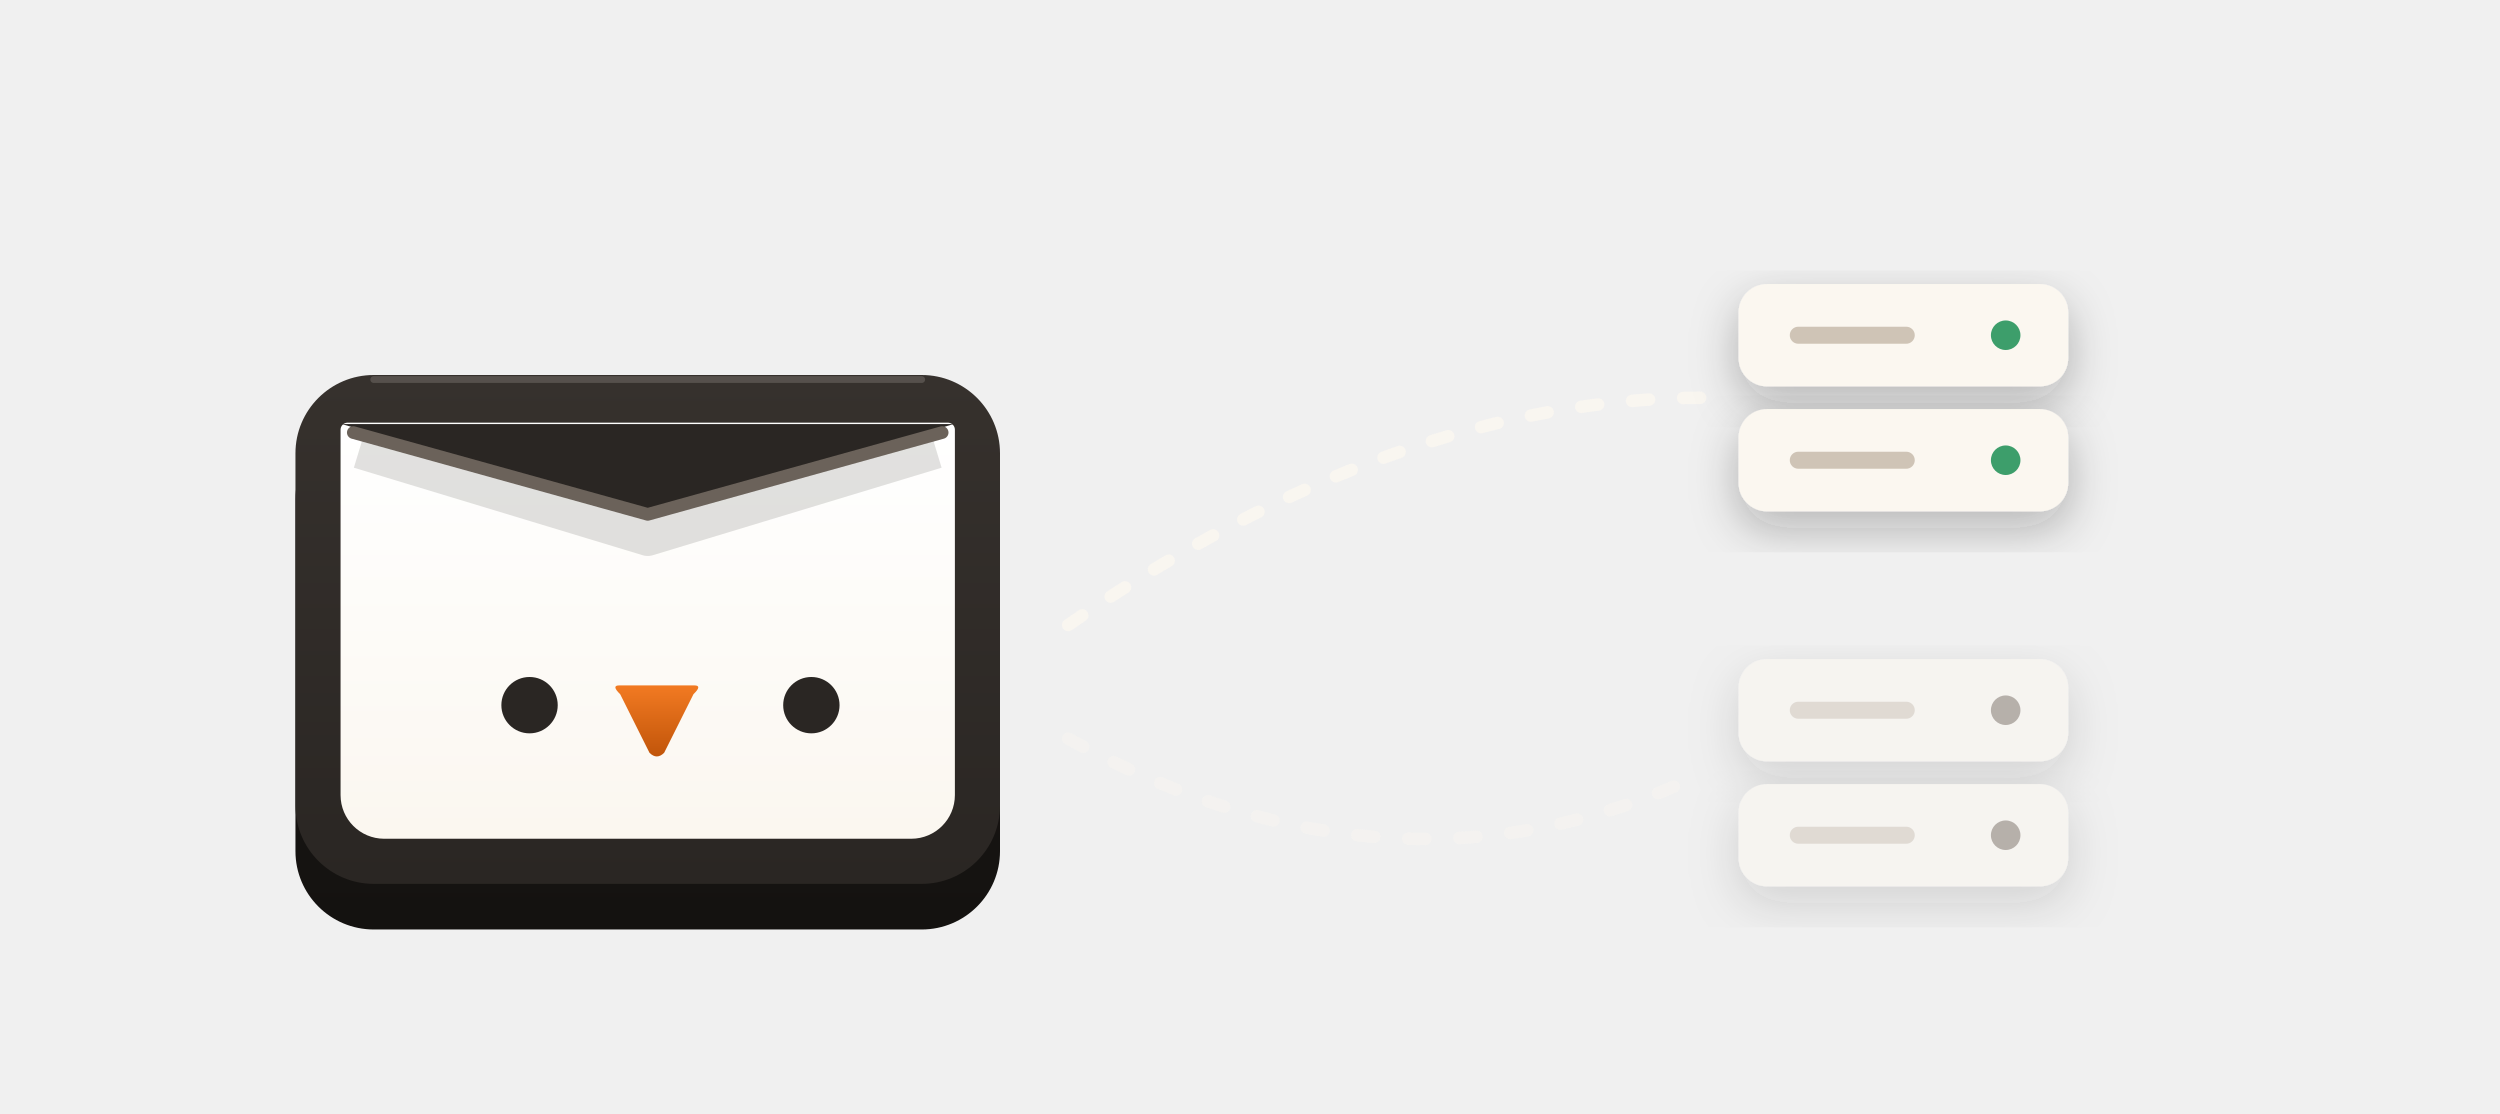
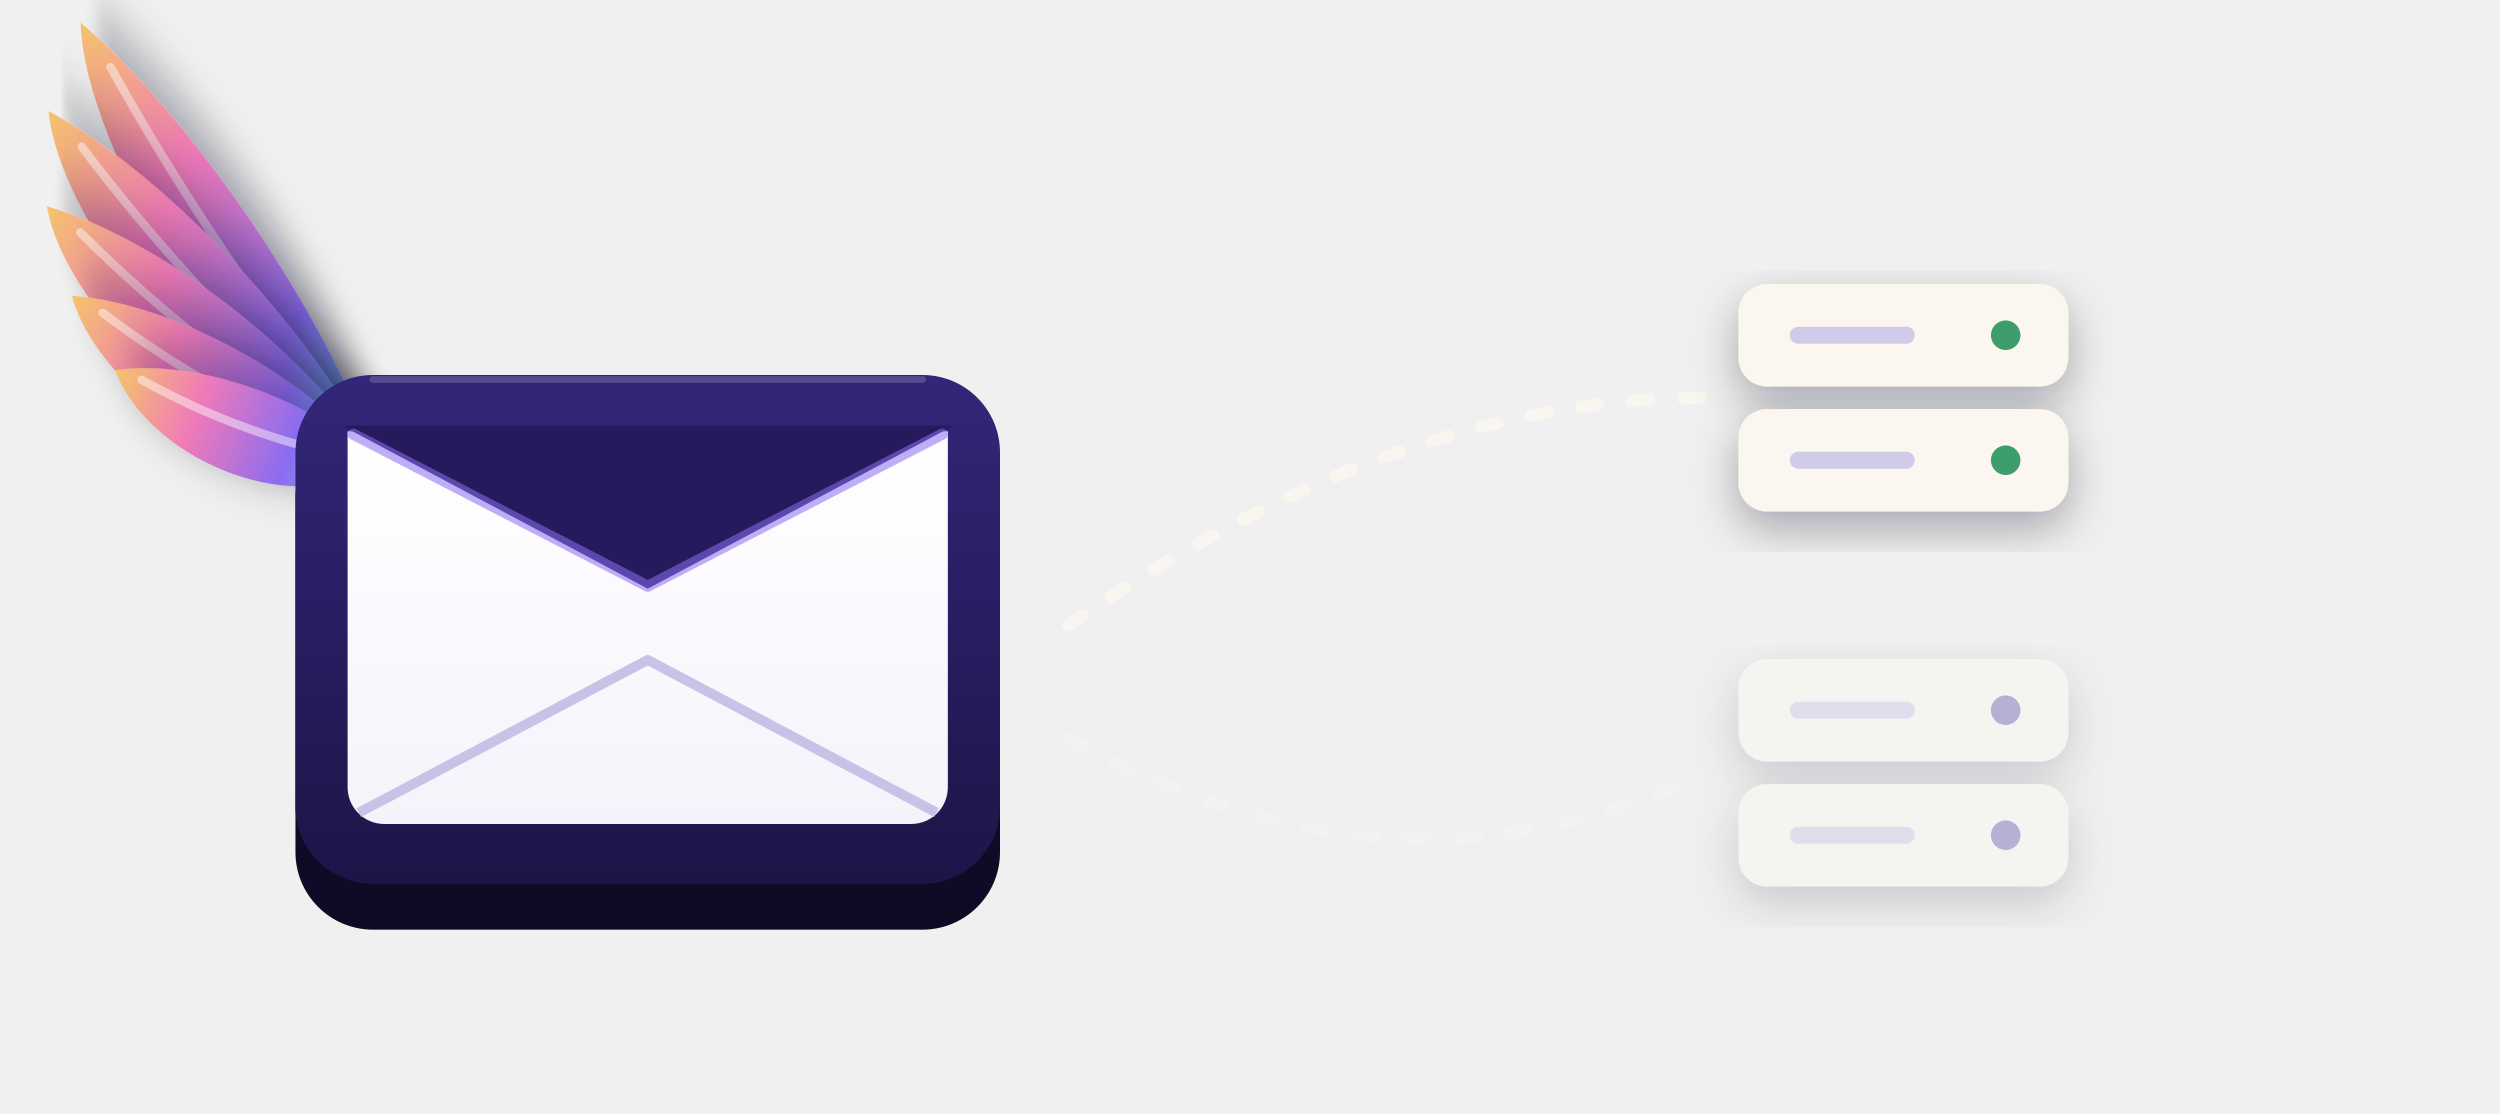
<svg xmlns="http://www.w3.org/2000/svg" width="440" height="196" viewBox="0 0 440 196">
  <defs>
-     <linearGradient id="cband" x1="0" x2="0" y1="0" y2="1">
-       <stop offset="0" stop-color="#8b7d71" />
-       <stop offset="1" stop-color="#7c6f64" />
+     <linearGradient id="frame" x1="0" x2="0" y1="0" y2="1">
+       <stop offset="0" stop-color="#33267a" />
+       <stop offset="1" stop-color="#1d1547" />
    </linearGradient>
-     <linearGradient id="cbevel" x1="0" x2="0" y1="0" y2="1">
-       <stop offset="0" stop-color="#fbf7f0" stop-opacity="0.18" />
-       <stop offset="0.1" stop-color="#fbf7f0" stop-opacity="0" />
-       <stop offset="0.85" stop-color="#000" stop-opacity="0" />
-       <stop offset="1" stop-color="#000" stop-opacity="0.12" />
+     <linearGradient id="lip" x1="0" x2="0" y1="0" y2="1">
+       <stop offset="0" stop-color="#140f33" />
+       <stop offset="1" stop-color="#0e0a24" />
    </linearGradient>
-     <linearGradient id="cink" x1="0" x2="0" y1="0" y2="1">
-       <stop offset="0" stop-color="#36312d" />
-       <stop offset="1" stop-color="#2a2623" />
+     <linearGradient id="paper" x1="0" x2="0" y1="0" y2="1">
+       <stop offset="0" stop-color="#ffffff" />
+       <stop offset="1" stop-color="#f6f2fb" />
    </linearGradient>
-     <linearGradient id="clip" x1="0" x2="0" y1="0" y2="1">
-       <stop offset="0" stop-color="#1c1917" />
-       <stop offset="1" stop-color="#141210" />
+     <linearGradient id="wing" x1="0" x2="1" y1="0" y2="0">
+       <stop offset="0" stop-color="#5ad1e8" />
+       <stop offset="0.32" stop-color="#8b6cf0" />
+       <stop offset="0.68" stop-color="#f07ab8" />
+       <stop offset="1" stop-color="#f5c46b" />
    </linearGradient>
-     <linearGradient id="cpaper" x1="0" x2="0" y1="0" y2="1">
-       <stop offset="0" stop-color="#ffffff" />
-       <stop offset="1" stop-color="#fbf7f0" />
-     </linearGradient>
-     <linearGradient id="cbeak" x1="0" x2="0" y1="0" y2="1">
-       <stop offset="0" stop-color="#f27a22" />
-       <stop offset="1" stop-color="#c1550a" />
-     </linearGradient>
-     <filter id="cshade" x="-30%" y="-30%" width="160%" height="170%">
-       <feDropShadow dx="0" dy="3" stdDeviation="4" flood-color="#1c1917" flood-opacity="0.28" />
+     <filter id="shade" x="-30%" y="-30%" width="160%" height="170%">
+       <feDropShadow dx="0" dy="3" stdDeviation="4" flood-color="#0e0a24" flood-opacity="0.32" />
    </filter>
  </defs>
-   <path d="M65.78 74.04H162.22A13.78 13.78 0 0 1 176 87.81V149.81A13.78 13.78 0 0 1 162.22 163.59H65.78A13.78 13.78 0 0 1 52 149.81V87.81A13.78 13.78 0 0 1 65.78 74.04Z" fill="url(#clip)" />
-   <path d="M65.78 66H162.22A13.78 13.78 0 0 1 176 79.78V141.78A13.78 13.78 0 0 1 162.22 155.56H65.78A13.78 13.78 0 0 1 52 141.78V79.78A13.78 13.78 0 0 1 65.78 66Z" fill="url(#cink)" />
-   <path d="M65.78 66.8H162.22" stroke="#fbf7f0" stroke-opacity="0.16" stroke-width="1.2" stroke-linecap="round" />
-   <path d="M61.18 75.63H166.82V139.94A6.44 6.44 0 0 1 160.39 146.38H67.61A6.44 6.44 0 0 1 61.18 139.94Z" fill="url(#cpaper)" stroke="url(#cpaper)" stroke-width="2.48" stroke-linejoin="round" />
-   <path d="M60.18 74.63L114 91.03L167.82 74.63Z" fill="#2a2623" />
-   <path d="M63.18 75.63L114 91.03L164.82 75.63" fill="none" stroke="#2a2623" stroke-opacity="0.14" stroke-width="6.2" stroke-linejoin="round" transform="translate(0 3.72)" />
-   <path d="M62.18 76.13L114 90.53L165.82 76.13" fill="none" stroke="#6b625a" stroke-width="2.23" stroke-linejoin="round" stroke-linecap="round" />
-   <circle cx="93.2" cy="124.11" r="4.96" fill="#2a2623" />
-   <circle cx="142.8" cy="124.11" r="4.96" fill="#2a2623" />
-   <path d="M108.99 120.63H122.21Q123.66 120.63 122.05 122.18L116.89 132.49Q115.6 133.78 114.31 132.49L109.15 122.18Q107.54 120.63 108.99 120.63Z" fill="url(#cbeak)" />
+   <g transform="translate(66.88 82.12) rotate(236)">
+     <path d="M0 0C23.56 -14.88 75.39 -11.9 94.24 0C70.68 6.7 28.27 7.44 0 0Z" fill="url(#wing)" filter="url(#shade)" />
+     <path d="M5.65 0Q47.12 -3.27 84.82 0" fill="none" stroke="#ffffff" stroke-opacity="0.45" stroke-width="1.49" stroke-linecap="round" />
+   </g>
+   <g transform="translate(66.88 82.12) rotate(227)">
+     <path d="M0 0C21.39 -16.12 68.45 -12.9 85.56 0C64.17 7.25 25.67 8.06 0 0Z" fill="url(#wing)" filter="url(#shade)" />
+     <path d="M5.13 0Q42.78 -3.55 77 0" fill="none" stroke="#ffffff" stroke-opacity="0.45" stroke-width="1.49" stroke-linecap="round" />
+   </g>
+   <g transform="translate(66.88 82.12) rotate(218)">
+     <path d="M0 0C18.6 -16.74 59.52 -13.39 74.4 0C55.8 7.53 22.32 8.37 0 0Z" fill="url(#wing)" filter="url(#shade)" />
+     <path d="M4.46 0Q37.2 -3.68 66.96 0" fill="none" stroke="#ffffff" stroke-opacity="0.45" stroke-width="1.49" stroke-linecap="round" />
+   </g>
+   <g transform="translate(66.88 82.12) rotate(209)">
+     <path d="M0 0C15.5 -16.12 49.6 -12.9 62 0C46.5 7.25 18.6 8.06 0 0Z" fill="url(#wing)" filter="url(#shade)" />
+     <path d="M3.72 0Q31 -3.55 55.8 0" fill="none" stroke="#ffffff" stroke-opacity="0.45" stroke-width="1.49" stroke-linecap="round" />
+   </g>
+   <g transform="translate(66.88 82.12) rotate(200)">
+     <path d="M0 0C12.4 -14.88 39.68 -11.9 49.6 0C37.2 6.7 14.88 7.44 0 0Z" fill="url(#wing)" filter="url(#shade)" />
+     <path d="M2.98 0Q24.8 -3.27 44.64 0" fill="none" stroke="#ffffff" stroke-opacity="0.45" stroke-width="1.49" stroke-linecap="round" />
+   </g>
+   <path d="M65.64 74.06H162.36A13.64 13.64 0 0 1 176 87.7V149.98A13.64 13.64 0 0 1 162.36 163.62H65.64A13.64 13.64 0 0 1 52 149.98V87.7A13.64 13.64 0 0 1 65.64 74.06Z" fill="url(#lip)" />
+   <path d="M65.64 66H162.36A13.64 13.64 0 0 1 176 79.64V141.92A13.64 13.64 0 0 1 162.36 155.56H65.64A13.64 13.64 0 0 1 52 141.92V79.64A13.64 13.64 0 0 1 65.64 66Z" fill="url(#frame)" />
+   <path d="M65.64 66.8H162.36" stroke="#fbf7f0" stroke-opacity="0.18" stroke-width="1.2" stroke-linecap="round" />
+   <path d="M61.18 75.92H166.82V138.57A6.45 6.45 0 0 1 160.38 145.02H67.62A6.45 6.45 0 0 1 61.18 138.57Z" fill="url(#paper)" />
+   <path d="M63.18 143.02L114 116.15L164.82 143.02" fill="none" stroke="#c9c1e6" stroke-width="1.74" stroke-linejoin="round" />
+   <path d="M60.18 74.92L114 103.61L167.82 74.92Z" fill="#241a5c" />
+   <path d="M62.18 76.42L114 103.17L165.82 76.42" fill="none" stroke="#8b6cf0" stroke-opacity="0.55" stroke-width="1.98" stroke-linejoin="round" stroke-linecap="round" />
  <path d="M188 110Q246 70 300 70" fill="none" stroke="#fbf7f0" stroke-width="2.2" stroke-linecap="round" stroke-dasharray="3 6" opacity="0.8" />
  <path d="M188 130Q246 162 300 136" fill="none" stroke="#fbf7f0" stroke-width="2.2" stroke-linecap="round" stroke-dasharray="3 6" opacity="0.35" />
-   <g opacity="1">
-     <rect x="306" y="50" width="58" height="18" rx="5" fill="#fbf7f0" filter="url(#cshade)" />
-     <rect x="315" y="57.5" width="22" height="3" rx="1.5" fill="#cfc4b6" />
+   <g>
+     <rect x="306" y="50" width="58" height="18" rx="5" fill="#fbf7f0" filter="url(#shade)" />
+     <rect x="315" y="57.5" width="22" height="3" rx="1.5" fill="#d0cbe8" />
    <circle cx="353" cy="59" r="2.6" fill="#3d9e6b" />
-     <rect x="306" y="72" width="58" height="18" rx="5" fill="#fbf7f0" filter="url(#cshade)" />
-     <rect x="315" y="79.5" width="22" height="3" rx="1.5" fill="#cfc4b6" />
+     <rect x="306" y="72" width="58" height="18" rx="5" fill="#fbf7f0" filter="url(#shade)" />
+     <rect x="315" y="79.5" width="22" height="3" rx="1.5" fill="#d0cbe8" />
    <circle cx="353" cy="81" r="2.6" fill="#3d9e6b" />
  </g>
  <g opacity="0.5">
-     <rect x="306" y="116" width="58" height="18" rx="5" fill="#fbf7f0" filter="url(#cshade)" />
-     <rect x="315" y="123.5" width="22" height="3" rx="1.5" fill="#cfc4b6" />
-     <circle cx="353" cy="125" r="2.6" fill="#7c6f64" />
-     <rect x="306" y="138" width="58" height="18" rx="5" fill="#fbf7f0" filter="url(#cshade)" />
-     <rect x="315" y="145.5" width="22" height="3" rx="1.5" fill="#cfc4b6" />
-     <circle cx="353" cy="147" r="2.6" fill="#7c6f64" />
+     <rect x="306" y="116" width="58" height="18" rx="5" fill="#fbf7f0" filter="url(#shade)" />
+     <rect x="315" y="123.5" width="22" height="3" rx="1.5" fill="#d0cbe8" />
+     <circle cx="353" cy="125" r="2.6" fill="#7b70b8" />
+     <rect x="306" y="138" width="58" height="18" rx="5" fill="#fbf7f0" filter="url(#shade)" />
+     <rect x="315" y="145.5" width="22" height="3" rx="1.5" fill="#d0cbe8" />
+     <circle cx="353" cy="147" r="2.6" fill="#7b70b8" />
  </g>
</svg>
